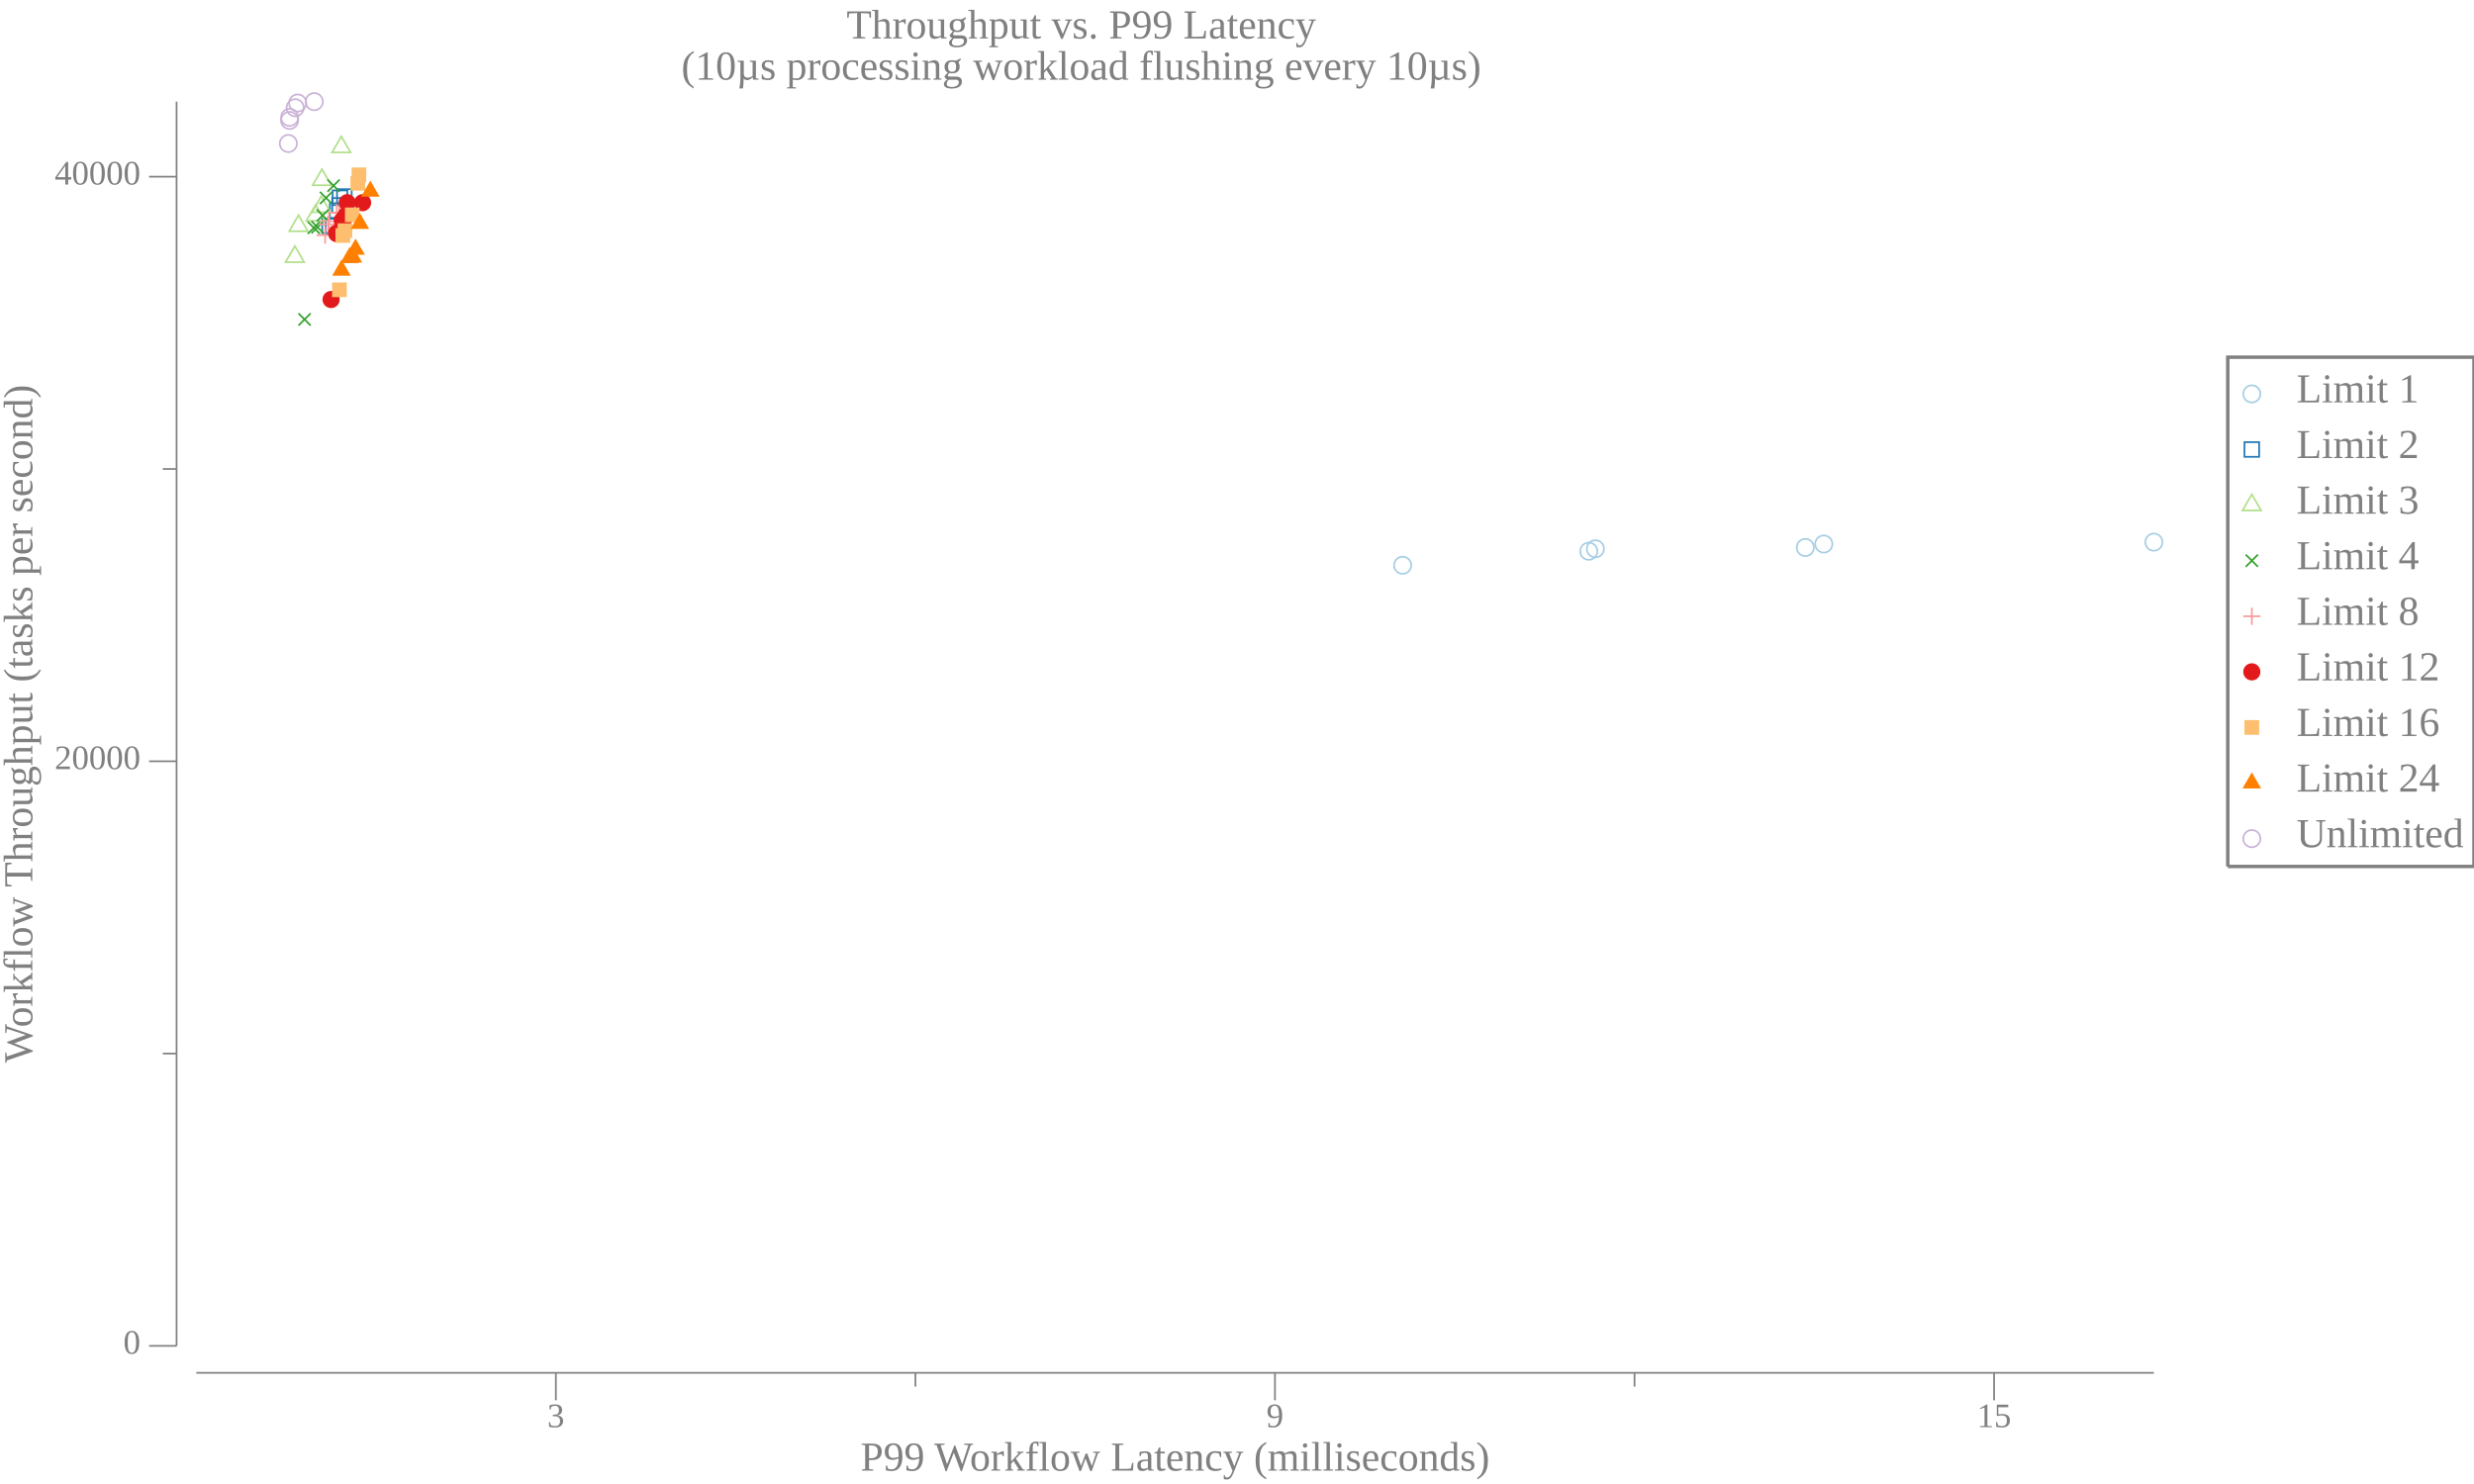
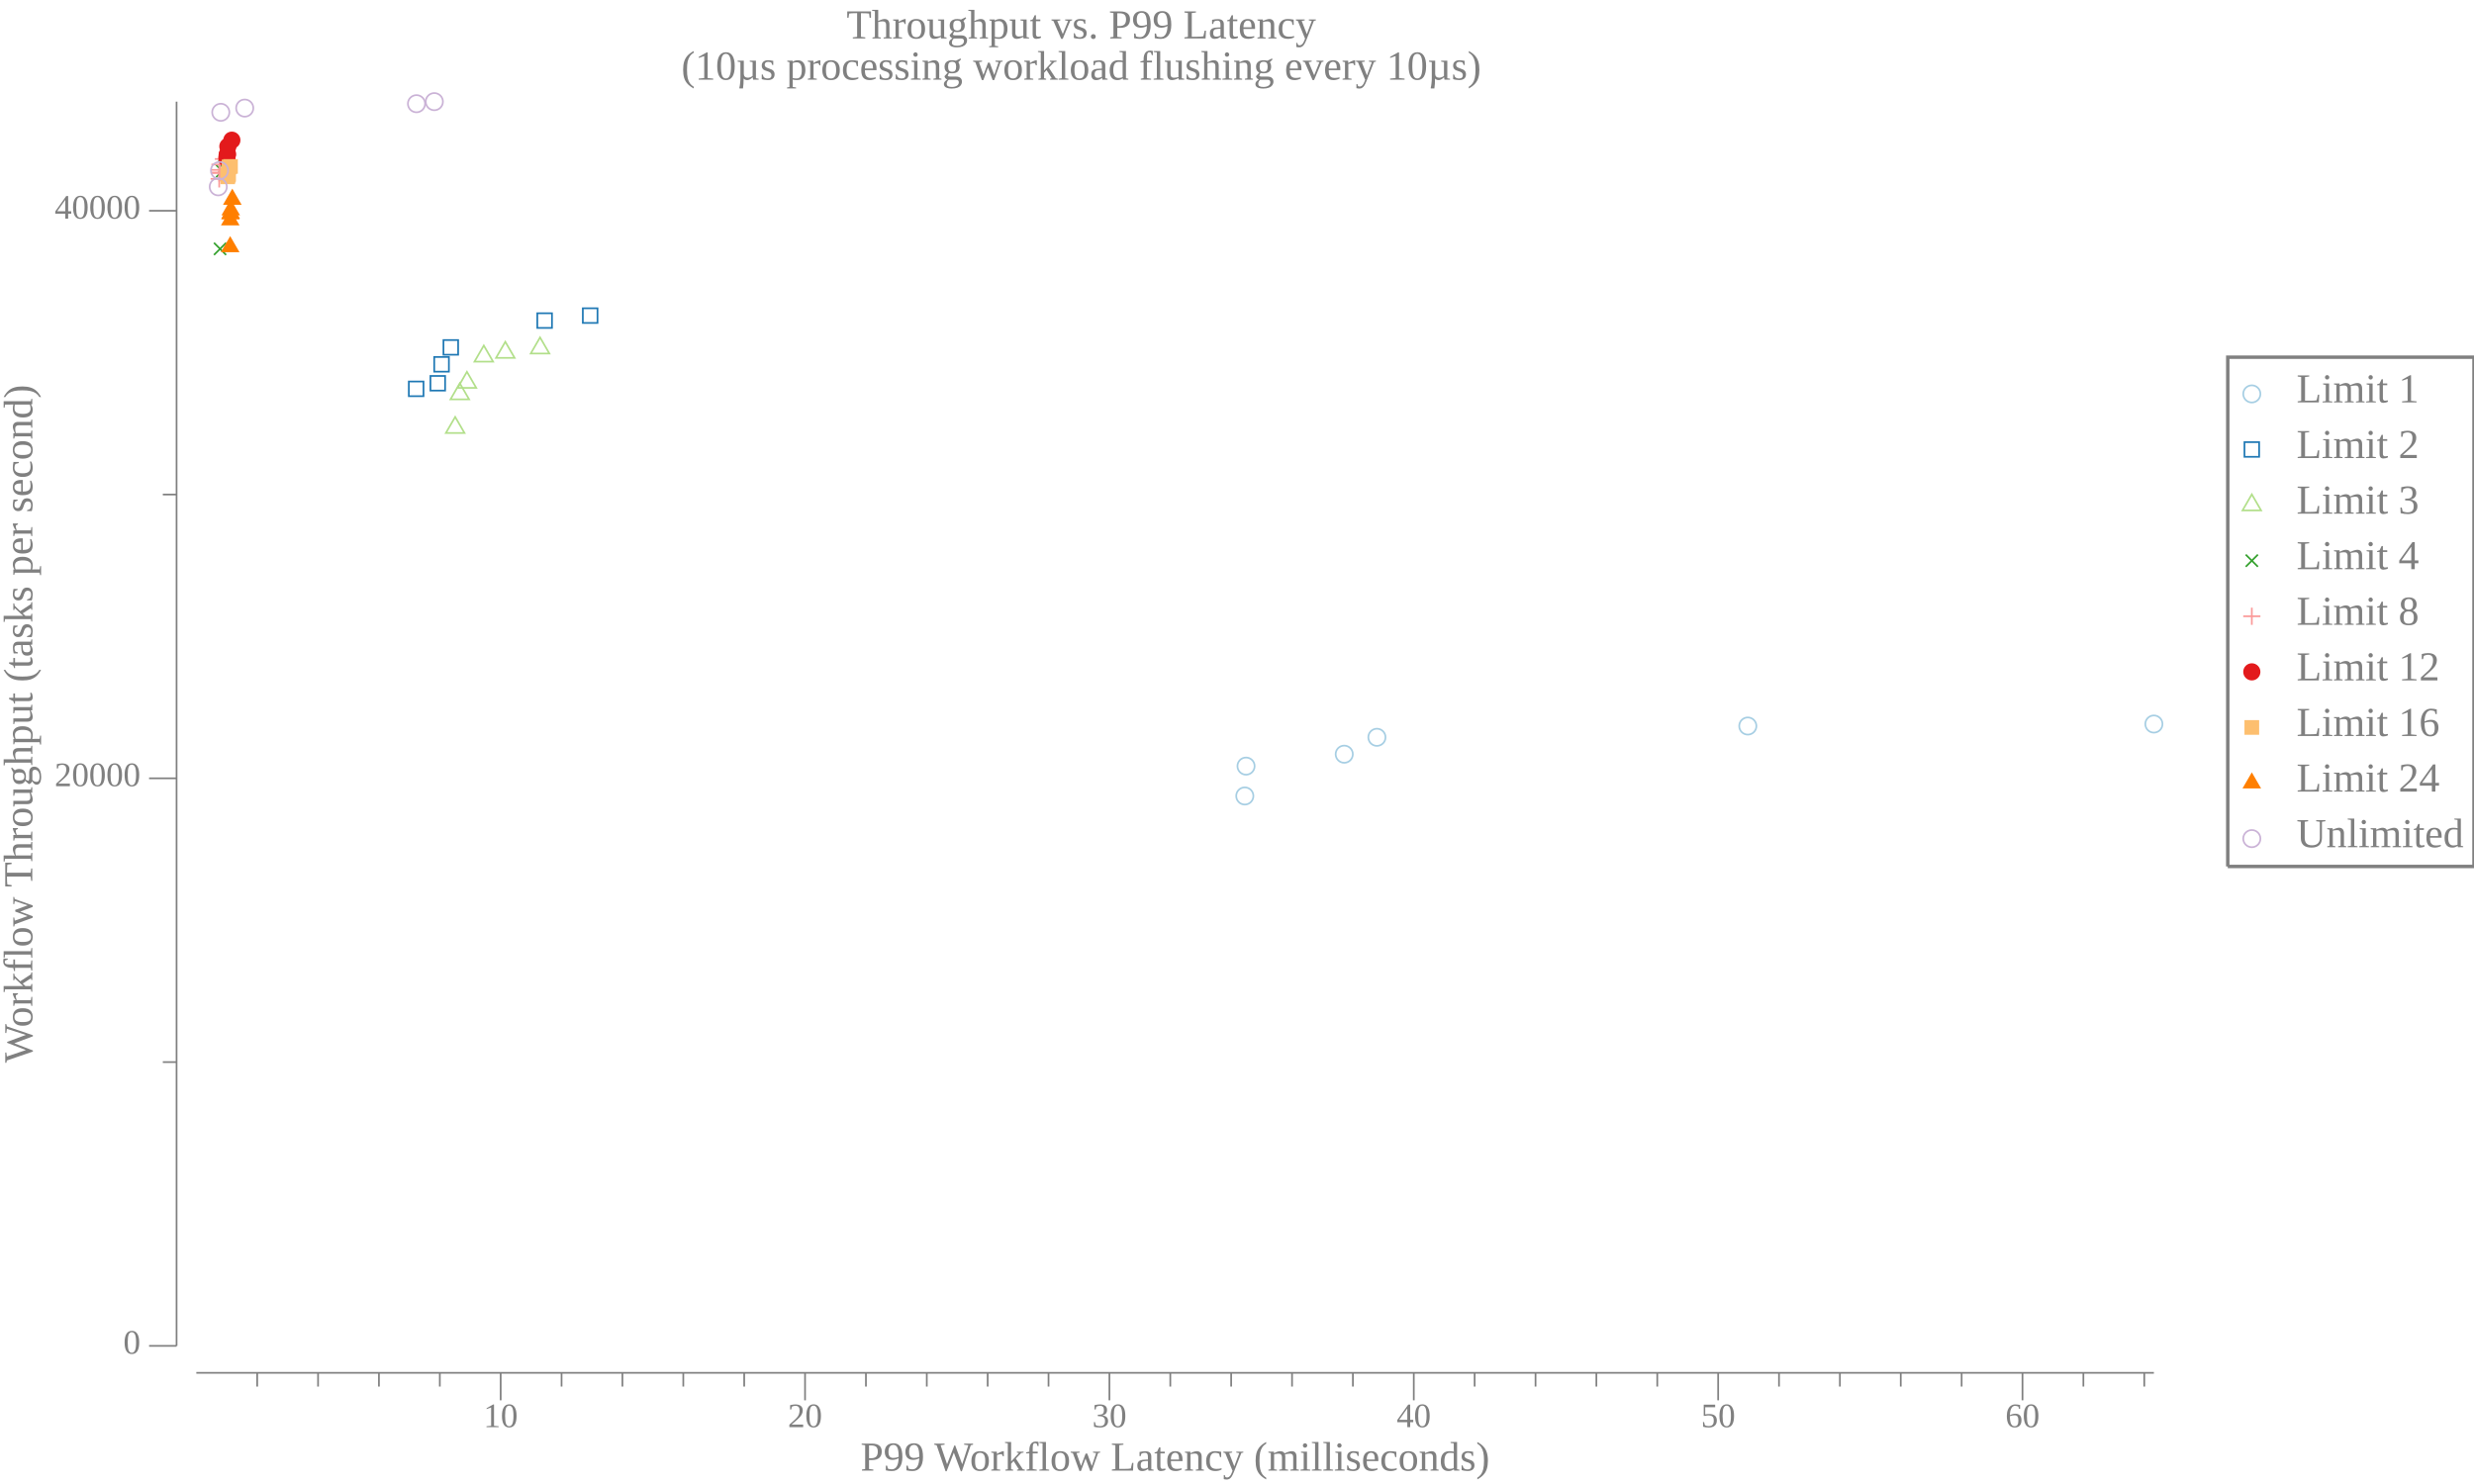
<svg xmlns="http://www.w3.org/2000/svg" width="720pt" height="432pt" viewBox="0 0 720 432">
  <g transform="scale(1, -1) translate(0, -432)">
    <path d="M657.84,317.33A2.5,2.5 0 1 1 652.84,317.33A2.5,2.5 0 1 1 657.84,317.33Z" style="fill:none;stroke:#A6CEE3;stroke-width:0.5" />
    <text x="668.34" y="-314.85" transform="scale(1, -1)" style="font-family:Liberation Serif;font-variant:normal;font-weight:normal;font-style:normal;font-size:12px;fill:#808080">Limit 1</text>
    <path d="M653.2,299.02L657.47,299.02L657.47,303.29L653.2,303.29Z" style="fill:none;stroke:#1F78B4;stroke-width:0.5" />
    <text x="668.34" y="-298.66" transform="scale(1, -1)" style="font-family:Liberation Serif;font-variant:normal;font-weight:normal;font-style:normal;font-size:12px;fill:#808080">Limit 2</text>
    <path d="M655.34,288.09L652.63,283.41L658.04,283.41Z" style="fill:none;stroke:#B2DF8A;stroke-width:0.5" />
    <text x="668.34" y="-282.48" transform="scale(1, -1)" style="font-family:Liberation Serif;font-variant:normal;font-weight:normal;font-style:normal;font-size:12px;fill:#808080">Limit 3</text>
    <path d="M653.57,267.02L657.11,270.55" style="fill:none;stroke:#33A02C;stroke-width:0.5" />
    <path d="M653.57,270.55L657.11,267.02" style="fill:none;stroke:#33A02C;stroke-width:0.5" />
    <text x="668.34" y="-266.3" transform="scale(1, -1)" style="font-family:Liberation Serif;font-variant:normal;font-weight:normal;font-style:normal;font-size:12px;fill:#808080">Limit 4</text>
    <path d="M655.34,255.1L655.34,250.1" style="fill:none;stroke:#FB9A99;stroke-width:0.5" />
    <path d="M652.84,252.6L657.84,252.6" style="fill:none;stroke:#FB9A99;stroke-width:0.5" />
    <text x="668.34" y="-250.11" transform="scale(1, -1)" style="font-family:Liberation Serif;font-variant:normal;font-weight:normal;font-style:normal;font-size:12px;fill:#808080">Limit 8</text>
    <path d="M657.84,236.42A2.5,2.5 0 1 1 652.84,236.42A2.5,2.5 0 1 1 657.84,236.42Z" style="fill:#E31A1C" />
    <text x="668.34" y="-233.93" transform="scale(1, -1)" style="font-family:Liberation Serif;font-variant:normal;font-weight:normal;font-style:normal;font-size:12px;fill:#808080">Limit 12</text>
    <path d="M653.2,218.1L657.47,218.1L657.47,222.37L653.2,222.37Z" style="fill:#FDBF6F" />
    <text x="668.34" y="-217.75" transform="scale(1, -1)" style="font-family:Liberation Serif;font-variant:normal;font-weight:normal;font-style:normal;font-size:12px;fill:#808080">Limit 16</text>
    <path d="M655.34,207.17L652.63,202.49L658.04,202.49Z" style="fill:#FF7F00" />
    <text x="668.34" y="-201.56" transform="scale(1, -1)" style="font-family:Liberation Serif;font-variant:normal;font-weight:normal;font-style:normal;font-size:12px;fill:#808080">Limit 24</text>
    <path d="M657.84,187.87A2.5,2.5 0 1 1 652.84,187.87A2.5,2.5 0 1 1 657.84,187.87Z" style="fill:none;stroke:#CAB2D6;stroke-width:0.5" />
    <text x="668.34" y="-185.38" transform="scale(1, -1)" style="font-family:Liberation Serif;font-variant:normal;font-weight:normal;font-style:normal;font-size:12px;fill:#808080">Unlimited</text>
    <path d="M648.34,179.77L648.34,328.02L720,328.02L720,179.77L648.34,179.77" style="fill:none;stroke:#808080" />
    <path d="M0,0L629.34,0L629.34,432L0,432Z" style="fill:#-8000000000000000-8000000000000000-8000000000000000;fill-opacity:0" />
    <text x="246.35" y="-420.81" transform="scale(1, -1)" style="font-family:Liberation Serif;font-variant:normal;font-weight:normal;font-style:normal;font-size:12px;fill:#808080">Throughput vs. P99 Latency</text>
    <text x="198.28" y="-408.81" transform="scale(1, -1)" style="font-family:Liberation Serif;font-variant:normal;font-weight:normal;font-style:normal;font-size:12px;fill:#808080">(10µs processing workload flushing every 10µs)</text>
    <text x="250.43" y="-3.902" transform="scale(1, -1)" style="font-family:Liberation Serif;font-variant:normal;font-weight:normal;font-style:normal;font-size:12px;fill:#808080">P99 Workflow Latency (milliseconds)</text>
-     <text x="159.27" y="-16.541" transform="scale(1, -1)" style="font-family:Liberation Serif;font-variant:normal;font-weight:normal;font-style:normal;font-size:10px;fill:#808080">3</text>
-     <text x="368.55" y="-16.541" transform="scale(1, -1)" style="font-family:Liberation Serif;font-variant:normal;font-weight:normal;font-style:normal;font-size:10px;fill:#808080">9</text>
-     <text x="575.33" y="-16.541" transform="scale(1, -1)" style="font-family:Liberation Serif;font-variant:normal;font-weight:normal;font-style:normal;font-size:10px;fill:#808080">15</text>
-     <path d="M161.77,24.363L161.77,32.363" style="fill:none;stroke:#808080;stroke-width:0.5" />
-     <path d="M371.05,24.363L371.05,32.363" style="fill:none;stroke:#808080;stroke-width:0.5" />
-     <path d="M580.33,24.363L580.33,32.363" style="fill:none;stroke:#808080;stroke-width:0.5" />
-     <path d="M266.41,28.363L266.41,32.363" style="fill:none;stroke:#808080;stroke-width:0.5" />
-     <path d="M475.69,28.363L475.69,32.363" style="fill:none;stroke:#808080;stroke-width:0.5" />
+     <text x="140.71" y="-16.541" transform="scale(1, -1)" style="font-family:Liberation Serif;font-variant:normal;font-weight:normal;font-style:normal;font-size:10px;fill:#808080">10</text>
+     <text x="229.29" y="-16.541" transform="scale(1, -1)" style="font-family:Liberation Serif;font-variant:normal;font-weight:normal;font-style:normal;font-size:10px;fill:#808080">20</text>
+     <text x="317.87" y="-16.541" transform="scale(1, -1)" style="font-family:Liberation Serif;font-variant:normal;font-weight:normal;font-style:normal;font-size:10px;fill:#808080">30</text>
+     <text x="406.45" y="-16.541" transform="scale(1, -1)" style="font-family:Liberation Serif;font-variant:normal;font-weight:normal;font-style:normal;font-size:10px;fill:#808080">40</text>
+     <text x="495.03" y="-16.541" transform="scale(1, -1)" style="font-family:Liberation Serif;font-variant:normal;font-weight:normal;font-style:normal;font-size:10px;fill:#808080">50</text>
+     <text x="583.6" y="-16.541" transform="scale(1, -1)" style="font-family:Liberation Serif;font-variant:normal;font-weight:normal;font-style:normal;font-size:10px;fill:#808080">60</text>
+     <path d="M145.71,24.363L145.71,32.363" style="fill:none;stroke:#808080;stroke-width:0.5" />
+     <path d="M234.29,24.363L234.29,32.363" style="fill:none;stroke:#808080;stroke-width:0.5" />
+     <path d="M322.87,24.363L322.87,32.363" style="fill:none;stroke:#808080;stroke-width:0.5" />
+     <path d="M411.45,24.363L411.45,32.363" style="fill:none;stroke:#808080;stroke-width:0.5" />
+     <path d="M500.03,24.363L500.03,32.363" style="fill:none;stroke:#808080;stroke-width:0.5" />
+     <path d="M588.6,24.363L588.6,32.363" style="fill:none;stroke:#808080;stroke-width:0.5" />
+     <path d="M74.85,28.363L74.85,32.363" style="fill:none;stroke:#808080;stroke-width:0.5" />
+     <path d="M92.566,28.363L92.566,32.363" style="fill:none;stroke:#808080;stroke-width:0.5" />
+     <path d="M110.28,28.363L110.28,32.363" style="fill:none;stroke:#808080;stroke-width:0.5" />
+     <path d="M128,28.363L128,32.363" style="fill:none;stroke:#808080;stroke-width:0.5" />
+     <path d="M163.43,28.363L163.43,32.363" style="fill:none;stroke:#808080;stroke-width:0.5" />
+     <path d="M181.14,28.363L181.14,32.363" style="fill:none;stroke:#808080;stroke-width:0.5" />
+     <path d="M198.86,28.363L198.86,32.363" style="fill:none;stroke:#808080;stroke-width:0.5" />
+     <path d="M216.58,28.363L216.58,32.363" style="fill:none;stroke:#808080;stroke-width:0.5" />
+     <path d="M252.01,28.363L252.01,32.363" style="fill:none;stroke:#808080;stroke-width:0.5" />
+     <path d="M269.72,28.363L269.72,32.363" style="fill:none;stroke:#808080;stroke-width:0.5" />
+     <path d="M287.44,28.363L287.44,32.363" style="fill:none;stroke:#808080;stroke-width:0.5" />
+     <path d="M305.15,28.363L305.15,32.363" style="fill:none;stroke:#808080;stroke-width:0.5" />
+     <path d="M340.59,28.363L340.59,32.363" style="fill:none;stroke:#808080;stroke-width:0.5" />
+     <path d="M358.3,28.363L358.3,32.363" style="fill:none;stroke:#808080;stroke-width:0.5" />
+     <path d="M376.02,28.363L376.02,32.363" style="fill:none;stroke:#808080;stroke-width:0.5" />
+     <path d="M393.73,28.363L393.73,32.363" style="fill:none;stroke:#808080;stroke-width:0.5" />
+     <path d="M429.16,28.363L429.16,32.363" style="fill:none;stroke:#808080;stroke-width:0.5" />
+     <path d="M446.88,28.363L446.88,32.363" style="fill:none;stroke:#808080;stroke-width:0.5" />
+     <path d="M464.59,28.363L464.59,32.363" style="fill:none;stroke:#808080;stroke-width:0.5" />
+     <path d="M482.31,28.363L482.31,32.363" style="fill:none;stroke:#808080;stroke-width:0.5" />
+     <path d="M517.74,28.363L517.74,32.363" style="fill:none;stroke:#808080;stroke-width:0.5" />
+     <path d="M535.46,28.363L535.46,32.363" style="fill:none;stroke:#808080;stroke-width:0.5" />
+     <path d="M553.17,28.363L553.17,32.363" style="fill:none;stroke:#808080;stroke-width:0.5" />
+     <path d="M570.89,28.363L570.89,32.363" style="fill:none;stroke:#808080;stroke-width:0.5" />
+     <path d="M606.32,28.363L606.32,32.363" style="fill:none;stroke:#808080;stroke-width:0.5" />
+     <path d="M624.04,28.363L624.04,32.363" style="fill:none;stroke:#808080;stroke-width:0.5" />
    <path d="M57.135,32.363L626.84,32.363" style="fill:none;stroke:#808080;stroke-width:0.5" />
    <g transform="rotate(90)">
      <text x="122.59" y="9.387" transform="scale(1, -1)" style="font-family:Liberation Serif;font-variant:normal;font-weight:normal;font-style:normal;font-size:12px;fill:#808080">Workflow Throughput (tasks per second)</text>
    </g>
    <text x="35.885" y="-37.924" transform="scale(1, -1)" style="font-family:Liberation Serif;font-variant:normal;font-weight:normal;font-style:normal;font-size:10px;fill:#808080">0</text>
-     <text x="15.885" y="-208.1" transform="scale(1, -1)" style="font-family:Liberation Serif;font-variant:normal;font-weight:normal;font-style:normal;font-size:10px;fill:#808080">20000</text>
-     <text x="15.885" y="-378.28" transform="scale(1, -1)" style="font-family:Liberation Serif;font-variant:normal;font-weight:normal;font-style:normal;font-size:10px;fill:#808080">40000</text>
+     <text x="15.885" y="-203.14" transform="scale(1, -1)" style="font-family:Liberation Serif;font-variant:normal;font-weight:normal;font-style:normal;font-size:10px;fill:#808080">20000</text>
+     <text x="15.885" y="-368.36" transform="scale(1, -1)" style="font-family:Liberation Serif;font-variant:normal;font-weight:normal;font-style:normal;font-size:10px;fill:#808080">40000</text>
    <path d="M43.385,40.209L51.385,40.209" style="fill:none;stroke:#808080;stroke-width:0.5" />
-     <path d="M43.385,210.39L51.385,210.39" style="fill:none;stroke:#808080;stroke-width:0.5" />
-     <path d="M43.385,380.57L51.385,380.57" style="fill:none;stroke:#808080;stroke-width:0.5" />
-     <path d="M47.385,125.3L51.385,125.3" style="fill:none;stroke:#808080;stroke-width:0.5" />
-     <path d="M47.385,295.48L51.385,295.48" style="fill:none;stroke:#808080;stroke-width:0.5" />
+     <path d="M43.385,205.43L51.385,205.43" style="fill:none;stroke:#808080;stroke-width:0.5" />
+     <path d="M43.385,370.65L51.385,370.65" style="fill:none;stroke:#808080;stroke-width:0.5" />
+     <path d="M47.385,122.82L51.385,122.82" style="fill:none;stroke:#808080;stroke-width:0.5" />
+     <path d="M47.385,288.04L51.385,288.04" style="fill:none;stroke:#808080;stroke-width:0.5" />
    <path d="M51.385,40.209L51.385,402.41" style="fill:none;stroke:#808080;stroke-width:0.5" />
-     <path d="M410.71,267.45A2.5,2.5 0 1 1 405.71,267.45A2.5,2.5 0 1 1 410.71,267.45Z" style="fill:none;stroke:#A6CEE3;stroke-width:0.5" />
-     <path d="M464.88,271.53A2.5,2.5 0 1 1 459.88,271.53A2.5,2.5 0 1 1 464.88,271.53Z" style="fill:none;stroke:#A6CEE3;stroke-width:0.5" />
-     <path d="M466.8,272.24A2.5,2.5 0 1 1 461.8,272.24A2.5,2.5 0 1 1 466.8,272.24Z" style="fill:none;stroke:#A6CEE3;stroke-width:0.5" />
-     <path d="M527.9,272.62A2.5,2.5 0 1 1 522.9,272.62A2.5,2.5 0 1 1 527.9,272.62Z" style="fill:none;stroke:#A6CEE3;stroke-width:0.5" />
-     <path d="M533.27,273.63A2.5,2.5 0 1 1 528.27,273.63A2.5,2.5 0 1 1 533.27,273.63Z" style="fill:none;stroke:#A6CEE3;stroke-width:0.5" />
-     <path d="M629.34,274.18A2.5,2.5 0 1 1 624.34,274.18A2.5,2.5 0 1 1 629.34,274.18Z" style="fill:none;stroke:#A6CEE3;stroke-width:0.5" />
-     <path d="M93.769,364.11L98.037,364.11L98.037,368.37L93.769,368.37Z" style="fill:none;stroke:#1F78B4;stroke-width:0.5" />
-     <path d="M94.753,364.12L99.021,364.12L99.021,368.39L94.753,368.39Z" style="fill:none;stroke:#1F78B4;stroke-width:0.5" />
-     <path d="M96.013,368.57L100.28,368.57L100.28,372.84L96.013,372.84Z" style="fill:none;stroke:#1F78B4;stroke-width:0.5" />
-     <path d="M96.696,370.08L100.96,370.08L100.96,374.35L96.696,374.35Z" style="fill:none;stroke:#1F78B4;stroke-width:0.5" />
-     <path d="M96.81,372.3L101.08,372.3L101.08,376.57L96.81,376.57Z" style="fill:none;stroke:#1F78B4;stroke-width:0.5" />
-     <path d="M98.085,372.67L102.35,372.67L102.35,376.93L98.085,376.93Z" style="fill:none;stroke:#1F78B4;stroke-width:0.5" />
-     <path d="M85.808,360.36L83.102,355.68L88.514,355.68Z" style="fill:none;stroke:#B2DF8A;stroke-width:0.5" />
-     <path d="M86.883,369.38L84.176,364.69L89.589,364.69Z" style="fill:none;stroke:#B2DF8A;stroke-width:0.5" />
-     <path d="M91.851,372.39L89.144,367.7L94.557,367.7Z" style="fill:none;stroke:#B2DF8A;stroke-width:0.5" />
-     <path d="M93.511,374.9L90.804,370.22L96.217,370.22Z" style="fill:none;stroke:#B2DF8A;stroke-width:0.5" />
-     <path d="M93.695,382.76L90.989,378.07L96.401,378.07Z" style="fill:none;stroke:#B2DF8A;stroke-width:0.5" />
-     <path d="M99.331,392.31L96.624,387.62L102.04,387.62Z" style="fill:none;stroke:#B2DF8A;stroke-width:0.5" />
-     <path d="M86.865,337.24L90.4,340.78" style="fill:none;stroke:#33A02C;stroke-width:0.5" />
-     <path d="M86.865,340.78L90.4,337.24" style="fill:none;stroke:#33A02C;stroke-width:0.5" />
-     <path d="M89.565,363.92L93.1,367.45" style="fill:none;stroke:#33A02C;stroke-width:0.5" />
-     <path d="M89.565,367.45L93.1,363.92" style="fill:none;stroke:#33A02C;stroke-width:0.5" />
-     <path d="M90.644,364.08L94.179,367.62" style="fill:none;stroke:#33A02C;stroke-width:0.5" />
-     <path d="M90.644,367.62L94.179,364.08" style="fill:none;stroke:#33A02C;stroke-width:0.5" />
-     <path d="M92.141,367.53L95.677,371.06" style="fill:none;stroke:#33A02C;stroke-width:0.5" />
-     <path d="M92.141,371.06L95.677,367.53" style="fill:none;stroke:#33A02C;stroke-width:0.5" />
-     <path d="M93.107,372.62L96.642,376.15" style="fill:none;stroke:#33A02C;stroke-width:0.5" />
-     <path d="M93.107,376.15L96.642,372.62" style="fill:none;stroke:#33A02C;stroke-width:0.5" />
-     <path d="M95.307,376.19L98.842,379.72" style="fill:none;stroke:#33A02C;stroke-width:0.5" />
-     <path d="M95.307,379.72L98.842,376.19" style="fill:none;stroke:#33A02C;stroke-width:0.5" />
-     <path d="M94.622,366.05L94.622,361.05" style="fill:none;stroke:#FB9A99;stroke-width:0.5" />
-     <path d="M92.122,363.55L97.122,363.55" style="fill:none;stroke:#FB9A99;stroke-width:0.5" />
-     <path d="M95.483,369.2L95.483,364.2" style="fill:none;stroke:#FB9A99;stroke-width:0.5" />
-     <path d="M92.983,366.7L97.983,366.7" style="fill:none;stroke:#FB9A99;stroke-width:0.5" />
-     <path d="M95.784,370.12L95.784,365.12" style="fill:none;stroke:#FB9A99;stroke-width:0.5" />
-     <path d="M93.284,367.62L98.284,367.62" style="fill:none;stroke:#FB9A99;stroke-width:0.5" />
-     <path d="M97.991,372.59L97.991,367.59" style="fill:none;stroke:#FB9A99;stroke-width:0.5" />
-     <path d="M95.491,370.09L100.49,370.09" style="fill:none;stroke:#FB9A99;stroke-width:0.5" />
-     <path d="M98.7,372.62L98.7,367.62" style="fill:none;stroke:#FB9A99;stroke-width:0.5" />
-     <path d="M96.2,370.12L101.2,370.12" style="fill:none;stroke:#FB9A99;stroke-width:0.5" />
-     <path d="M101.68,374.69L101.68,369.69" style="fill:none;stroke:#FB9A99;stroke-width:0.5" />
-     <path d="M99.184,372.19L104.18,372.19" style="fill:none;stroke:#FB9A99;stroke-width:0.5" />
-     <path d="M98.856,344.81A2.5,2.5 0 1 1 93.856,344.81A2.5,2.5 0 1 1 98.856,344.81Z" style="fill:#E31A1C" />
-     <path d="M100.51,364.08A2.5,2.5 0 1 1 95.514,364.08A2.5,2.5 0 1 1 100.51,364.08Z" style="fill:#E31A1C" />
-     <path d="M102.1,367.84A2.5,2.5 0 1 1 97.096,367.84A2.5,2.5 0 1 1 102.1,367.84Z" style="fill:#E31A1C" />
-     <path d="M103.12,369.11A2.5,2.5 0 1 1 98.124,369.11A2.5,2.5 0 1 1 103.12,369.11Z" style="fill:#E31A1C" />
-     <path d="M103.56,373A2.5,2.5 0 1 1 98.56,373A2.5,2.5 0 1 1 103.56,373Z" style="fill:#E31A1C" />
-     <path d="M108.02,373A2.5,2.5 0 1 1 103.02,373A2.5,2.5 0 1 1 108.02,373Z" style="fill:#E31A1C" />
-     <path d="M96.651,345.51L100.92,345.51L100.92,349.78L96.651,349.78Z" style="fill:#FDBF6F" />
-     <path d="M97.63,361.31L101.9,361.31L101.9,365.57L97.63,365.57Z" style="fill:#FDBF6F" />
-     <path d="M98.25,362.71L102.52,362.71L102.52,366.98L98.25,366.98Z" style="fill:#FDBF6F" />
-     <path d="M100.39,367.32L104.65,367.32L104.65,371.59L100.39,371.59Z" style="fill:#FDBF6F" />
-     <path d="M102,376.5L106.27,376.5L106.27,380.77L102,380.77Z" style="fill:#FDBF6F" />
-     <path d="M102.33,378.98L106.6,378.98L106.6,383.25L102.33,383.25Z" style="fill:#FDBF6F" />
-     <path d="M99.379,356.43L96.673,351.74L102.09,351.74Z" style="fill:#FF7F00" />
-     <path d="M101.75,360.1L99.042,355.41L104.45,355.41Z" style="fill:#FF7F00" />
-     <path d="M102.72,360.26L100.01,355.57L105.42,355.57Z" style="fill:#FF7F00" />
-     <path d="M103.48,362.54L100.78,357.85L106.19,357.85Z" style="fill:#FF7F00" />
-     <path d="M104.74,370.04L102.03,365.35L107.44,365.35Z" style="fill:#FF7F00" />
-     <path d="M107.78,379.42L105.08,374.74L110.49,374.74Z" style="fill:#FF7F00" />
-     <path d="M86.418,390.23A2.5,2.5 0 1 1 81.418,390.23A2.5,2.5 0 1 1 86.418,390.23Z" style="fill:none;stroke:#CAB2D6;stroke-width:0.5" />
-     <path d="M86.778,396.94A2.5,2.5 0 1 1 81.778,396.94A2.5,2.5 0 1 1 86.778,396.94Z" style="fill:none;stroke:#CAB2D6;stroke-width:0.5" />
-     <path d="M86.804,397.84A2.5,2.5 0 1 1 81.804,397.84A2.5,2.5 0 1 1 86.804,397.84Z" style="fill:none;stroke:#CAB2D6;stroke-width:0.5" />
-     <path d="M88.403,400.64A2.5,2.5 0 1 1 83.403,400.64A2.5,2.5 0 1 1 88.403,400.64Z" style="fill:none;stroke:#CAB2D6;stroke-width:0.5" />
-     <path d="M89.132,402.02A2.5,2.5 0 1 1 84.132,402.02A2.5,2.5 0 1 1 89.132,402.02Z" style="fill:none;stroke:#CAB2D6;stroke-width:0.5" />
-     <path d="M93.96,402.41A2.5,2.5 0 1 1 88.96,402.41A2.5,2.5 0 1 1 93.96,402.41Z" style="fill:none;stroke:#CAB2D6;stroke-width:0.5" />
+     <path d="M364.77,200.29A2.5,2.5 0 1 1 359.77,200.29A2.5,2.5 0 1 1 364.77,200.29Z" style="fill:none;stroke:#A6CEE3;stroke-width:0.5" />
+     <path d="M365.13,208.98A2.5,2.5 0 1 1 360.13,208.98A2.5,2.5 0 1 1 365.13,208.98Z" style="fill:none;stroke:#A6CEE3;stroke-width:0.5" />
+     <path d="M393.71,212.45A2.5,2.5 0 1 1 388.71,212.45A2.5,2.5 0 1 1 393.71,212.45Z" style="fill:none;stroke:#A6CEE3;stroke-width:0.5" />
+     <path d="M403.22,217.37A2.5,2.5 0 1 1 398.22,217.37A2.5,2.5 0 1 1 403.22,217.37Z" style="fill:none;stroke:#A6CEE3;stroke-width:0.5" />
+     <path d="M511.16,220.65A2.5,2.5 0 1 1 506.16,220.65A2.5,2.5 0 1 1 511.16,220.65Z" style="fill:none;stroke:#A6CEE3;stroke-width:0.5" />
+     <path d="M629.34,221.23A2.5,2.5 0 1 1 624.34,221.23A2.5,2.5 0 1 1 629.34,221.23Z" style="fill:none;stroke:#A6CEE3;stroke-width:0.5" />
+     <path d="M118.98,316.67L123.25,316.67L123.25,320.94L118.98,320.94Z" style="fill:none;stroke:#1F78B4;stroke-width:0.5" />
+     <path d="M125.27,318.3L129.54,318.3L129.54,322.56L125.27,322.56Z" style="fill:none;stroke:#1F78B4;stroke-width:0.5" />
+     <path d="M126.37,323.81L130.64,323.81L130.64,328.08L126.37,328.08Z" style="fill:none;stroke:#1F78B4;stroke-width:0.5" />
+     <path d="M129.06,328.74L133.33,328.74L133.33,333.01L129.06,333.01Z" style="fill:none;stroke:#1F78B4;stroke-width:0.5" />
+     <path d="M156.37,336.54L160.64,336.54L160.64,340.81L156.37,340.81Z" style="fill:none;stroke:#1F78B4;stroke-width:0.5" />
+     <path d="M169.62,337.99L173.89,337.99L173.89,342.26L169.62,342.26Z" style="fill:none;stroke:#1F78B4;stroke-width:0.5" />
+     <path d="M132.47,310.63L129.76,305.95L135.18,305.95Z" style="fill:none;stroke:#B2DF8A;stroke-width:0.5" />
+     <path d="M133.81,320.44L131.11,315.75L136.52,315.75Z" style="fill:none;stroke:#B2DF8A;stroke-width:0.5" />
+     <path d="M135.89,323.77L133.19,319.08L138.6,319.08Z" style="fill:none;stroke:#B2DF8A;stroke-width:0.5" />
+     <path d="M140.8,331.42L138.09,326.73L143.5,326.73Z" style="fill:none;stroke:#B2DF8A;stroke-width:0.5" />
+     <path d="M147.06,332.51L144.36,327.82L149.77,327.82Z" style="fill:none;stroke:#B2DF8A;stroke-width:0.5" />
+     <path d="M157.17,333.78L154.46,329.09L159.88,329.09Z" style="fill:none;stroke:#B2DF8A;stroke-width:0.5" />
+     <path d="M62.271,357.79L65.807,361.32" style="fill:none;stroke:#33A02C;stroke-width:0.5" />
+     <path d="M62.271,361.32L65.807,357.79" style="fill:none;stroke:#33A02C;stroke-width:0.5" />
+     <path d="M62.911,380.42L66.446,383.96" style="fill:none;stroke:#33A02C;stroke-width:0.5" />
+     <path d="M62.911,383.96L66.446,380.42" style="fill:none;stroke:#33A02C;stroke-width:0.5" />
+     <path d="M63.48,381.64L67.016,385.17" style="fill:none;stroke:#33A02C;stroke-width:0.5" />
+     <path d="M63.48,385.17L67.016,381.64" style="fill:none;stroke:#33A02C;stroke-width:0.5" />
+     <path d="M63.93,383.37L67.465,386.91" style="fill:none;stroke:#33A02C;stroke-width:0.5" />
+     <path d="M63.93,386.91L67.465,383.37" style="fill:none;stroke:#33A02C;stroke-width:0.5" />
+     <path d="M64.438,385.39L67.974,388.93" style="fill:none;stroke:#33A02C;stroke-width:0.5" />
+     <path d="M64.438,388.93L67.974,385.39" style="fill:none;stroke:#33A02C;stroke-width:0.5" />
+     <path d="M64.471,386.25L68.007,389.79" style="fill:none;stroke:#33A02C;stroke-width:0.5" />
+     <path d="M64.471,389.79L68.007,386.25" style="fill:none;stroke:#33A02C;stroke-width:0.5" />
+     <path d="M63.796,382.43L63.796,377.43" style="fill:none;stroke:#FB9A99;stroke-width:0.5" />
+     <path d="M61.296,379.93L66.296,379.93" style="fill:none;stroke:#FB9A99;stroke-width:0.5" />
+     <path d="M63.815,384.14L63.815,379.14" style="fill:none;stroke:#FB9A99;stroke-width:0.5" />
+     <path d="M61.315,381.64L66.315,381.64" style="fill:none;stroke:#FB9A99;stroke-width:0.5" />
+     <path d="M63.906,384.28L63.906,379.28" style="fill:none;stroke:#FB9A99;stroke-width:0.5" />
+     <path d="M61.406,381.78L66.406,381.78" style="fill:none;stroke:#FB9A99;stroke-width:0.5" />
+     <path d="M63.935,385.04L63.935,380.04" style="fill:none;stroke:#FB9A99;stroke-width:0.5" />
+     <path d="M61.435,382.54L66.435,382.54" style="fill:none;stroke:#FB9A99;stroke-width:0.5" />
+     <path d="M64.029,386.61L64.029,381.61" style="fill:none;stroke:#FB9A99;stroke-width:0.5" />
+     <path d="M61.529,384.11L66.529,384.11" style="fill:none;stroke:#FB9A99;stroke-width:0.5" />
+     <path d="M65.009,388.22L65.009,383.22" style="fill:none;stroke:#FB9A99;stroke-width:0.5" />
+     <path d="M62.509,385.72L67.509,385.72" style="fill:none;stroke:#FB9A99;stroke-width:0.5" />
+     <path d="M68.534,385.82A2.5,2.5 0 1 1 63.534,385.82A2.5,2.5 0 1 1 68.534,385.82Z" style="fill:#E31A1C" />
+     <path d="M68.564,386.45A2.5,2.5 0 1 1 63.564,386.45A2.5,2.5 0 1 1 68.564,386.45Z" style="fill:#E31A1C" />
+     <path d="M68.626,386.86A2.5,2.5 0 1 1 63.626,386.86A2.5,2.5 0 1 1 68.626,386.86Z" style="fill:#E31A1C" />
+     <path d="M68.719,387.17A2.5,2.5 0 1 1 63.719,387.17A2.5,2.5 0 1 1 68.719,387.17Z" style="fill:#E31A1C" />
+     <path d="M68.817,389.38A2.5,2.5 0 1 1 63.817,389.38A2.5,2.5 0 1 1 68.817,389.38Z" style="fill:#E31A1C" />
+     <path d="M69.974,391.19A2.5,2.5 0 1 1 64.974,391.19A2.5,2.5 0 1 1 69.974,391.19Z" style="fill:#E31A1C" />
+     <path d="M64.131,378.39L68.398,378.39L68.398,382.65L64.131,382.65Z" style="fill:#FDBF6F" />
+     <path d="M64.21,378.83L68.478,378.83L68.478,383.1L64.21,383.1Z" style="fill:#FDBF6F" />
+     <path d="M64.329,378.95L68.597,378.95L68.597,383.22L64.329,383.22Z" style="fill:#FDBF6F" />
+     <path d="M64.358,379.19L68.626,379.19L68.626,383.46L64.358,383.46Z" style="fill:#FDBF6F" />
+     <path d="M64.519,381.26L68.787,381.26L68.787,385.53L64.519,385.53Z" style="fill:#FDBF6F" />
+     <path d="M64.95,381.41L69.218,381.41L69.218,385.68L64.95,385.68Z" style="fill:#FDBF6F" />
+     <path d="M66.991,363.27L64.285,358.58L69.698,358.58Z" style="fill:#FF7F00" />
+     <path d="M67.004,371.08L64.297,366.39L69.71,366.39Z" style="fill:#FF7F00" />
+     <path d="M67.07,372.83L64.364,368.14L69.776,368.14Z" style="fill:#FF7F00" />
+     <path d="M67.128,373.05L64.422,368.36L69.834,368.36Z" style="fill:#FF7F00" />
+     <path d="M67.151,374L64.445,369.32L69.858,369.32Z" style="fill:#FF7F00" />
+     <path d="M67.608,377.08L64.902,372.39L70.315,372.39Z" style="fill:#FF7F00" />
+     <path d="M66.015,377.62A2.5,2.5 0 1 1 61.015,377.62A2.5,2.5 0 1 1 66.015,377.62Z" style="fill:none;stroke:#CAB2D6;stroke-width:0.5" />
+     <path d="M66.386,382.36A2.5,2.5 0 1 1 61.386,382.36A2.5,2.5 0 1 1 66.386,382.36Z" style="fill:none;stroke:#CAB2D6;stroke-width:0.5" />
+     <path d="M66.756,399.31A2.5,2.5 0 1 1 61.756,399.31A2.5,2.5 0 1 1 66.756,399.31Z" style="fill:none;stroke:#CAB2D6;stroke-width:0.5" />
+     <path d="M73.724,400.54A2.5,2.5 0 1 1 68.724,400.54A2.5,2.5 0 1 1 73.724,400.54Z" style="fill:none;stroke:#CAB2D6;stroke-width:0.5" />
+     <path d="M123.71,401.81A2.5,2.5 0 1 1 118.71,401.81A2.5,2.5 0 1 1 123.71,401.81Z" style="fill:none;stroke:#CAB2D6;stroke-width:0.5" />
+     <path d="M128.9,402.41A2.5,2.5 0 1 1 123.9,402.41A2.5,2.5 0 1 1 128.9,402.41Z" style="fill:none;stroke:#CAB2D6;stroke-width:0.5" />
  </g>
</svg>
